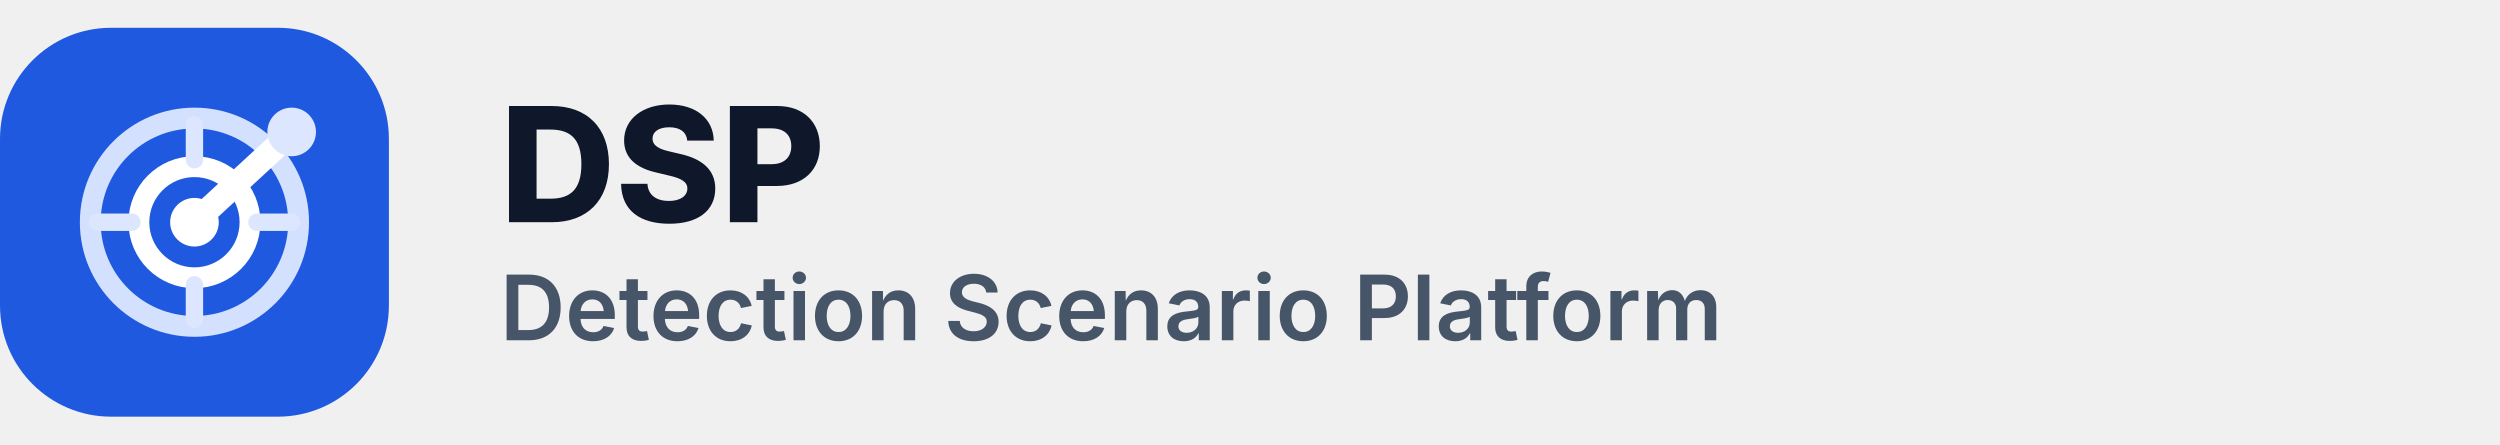
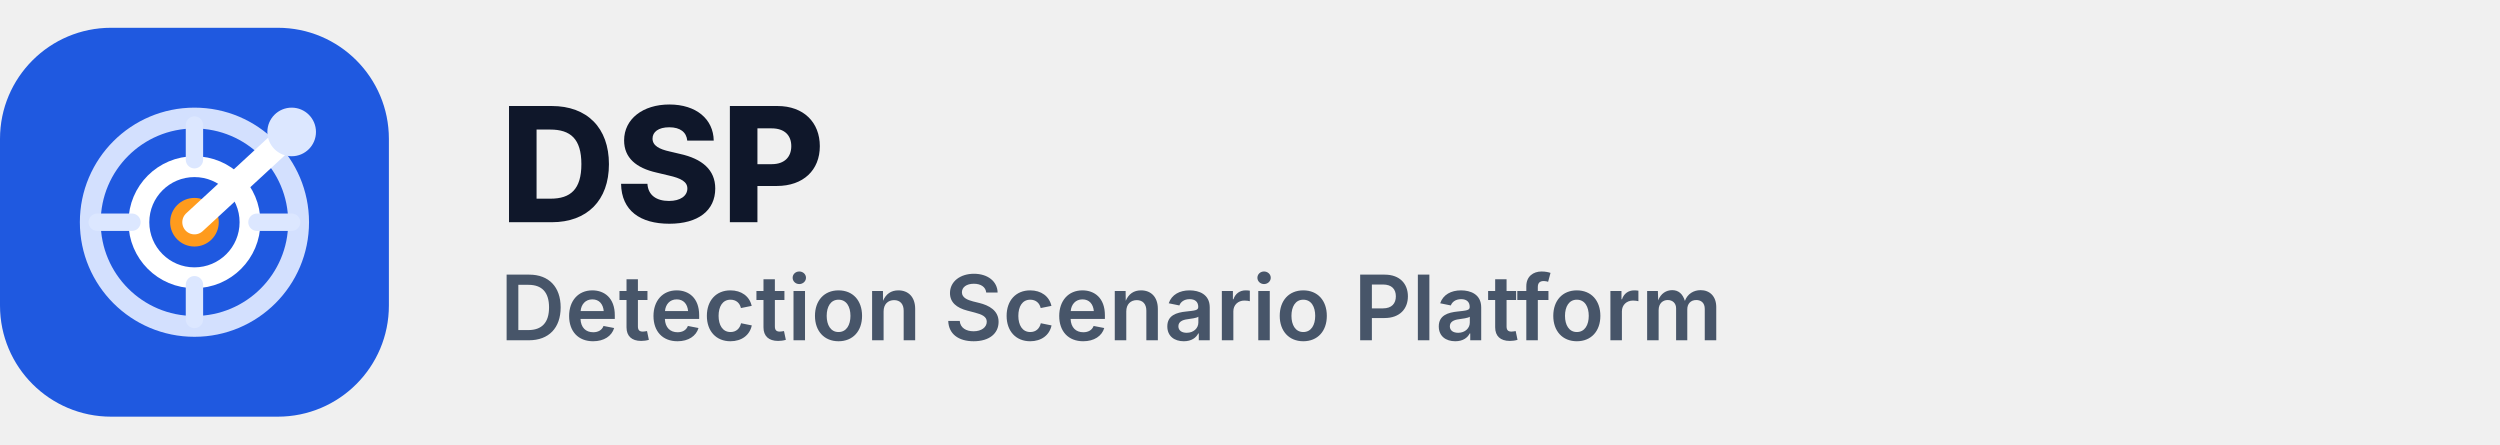
<svg xmlns="http://www.w3.org/2000/svg" width="360" height="64" viewBox="0 0 360 64" role="img" aria-label="Detection Scenario Platform">
  <rect x="0" y="4" width="56" height="56" rx="16" fill="#1F59E0" />
  <circle cx="28" cy="32" r="15" fill="none" stroke="#DCE7FF" stroke-width="3" opacity="0.95" />
  <circle cx="28" cy="32" r="8" fill="none" stroke="#FFFFFF" stroke-width="3" />
-   <circle cx="28" cy="32" r="3.5" fill="#FFFFFF" />
+   <circle cx="28" cy="32" r="3.5" fill="#FF9B1D" />
  <path d="M28 32 L41 20" stroke="#FFFFFF" stroke-width="3.5" stroke-linecap="round" />
  <circle cx="42" cy="19" r="3.5" fill="#DCE7FF" />
  <path d="M14 32h5M37 32h5M28 18v5M28 41v5" stroke="#DCE7FF" stroke-width="2.5" stroke-linecap="round" />
  <text x="72" y="32" font-family="Inter, ui-sans-serif, system-ui, -apple-system, BlinkMacSystemFont, Segoe UI, sans-serif" font-size="23" font-weight="800" fill="#0F172A">DSP</text>
  <text x="72" y="49" font-family="Inter, ui-sans-serif, system-ui, -apple-system, BlinkMacSystemFont, Segoe UI, sans-serif" font-size="13" font-weight="600" fill="#475569">Detection Scenario Platform</text>
</svg>
